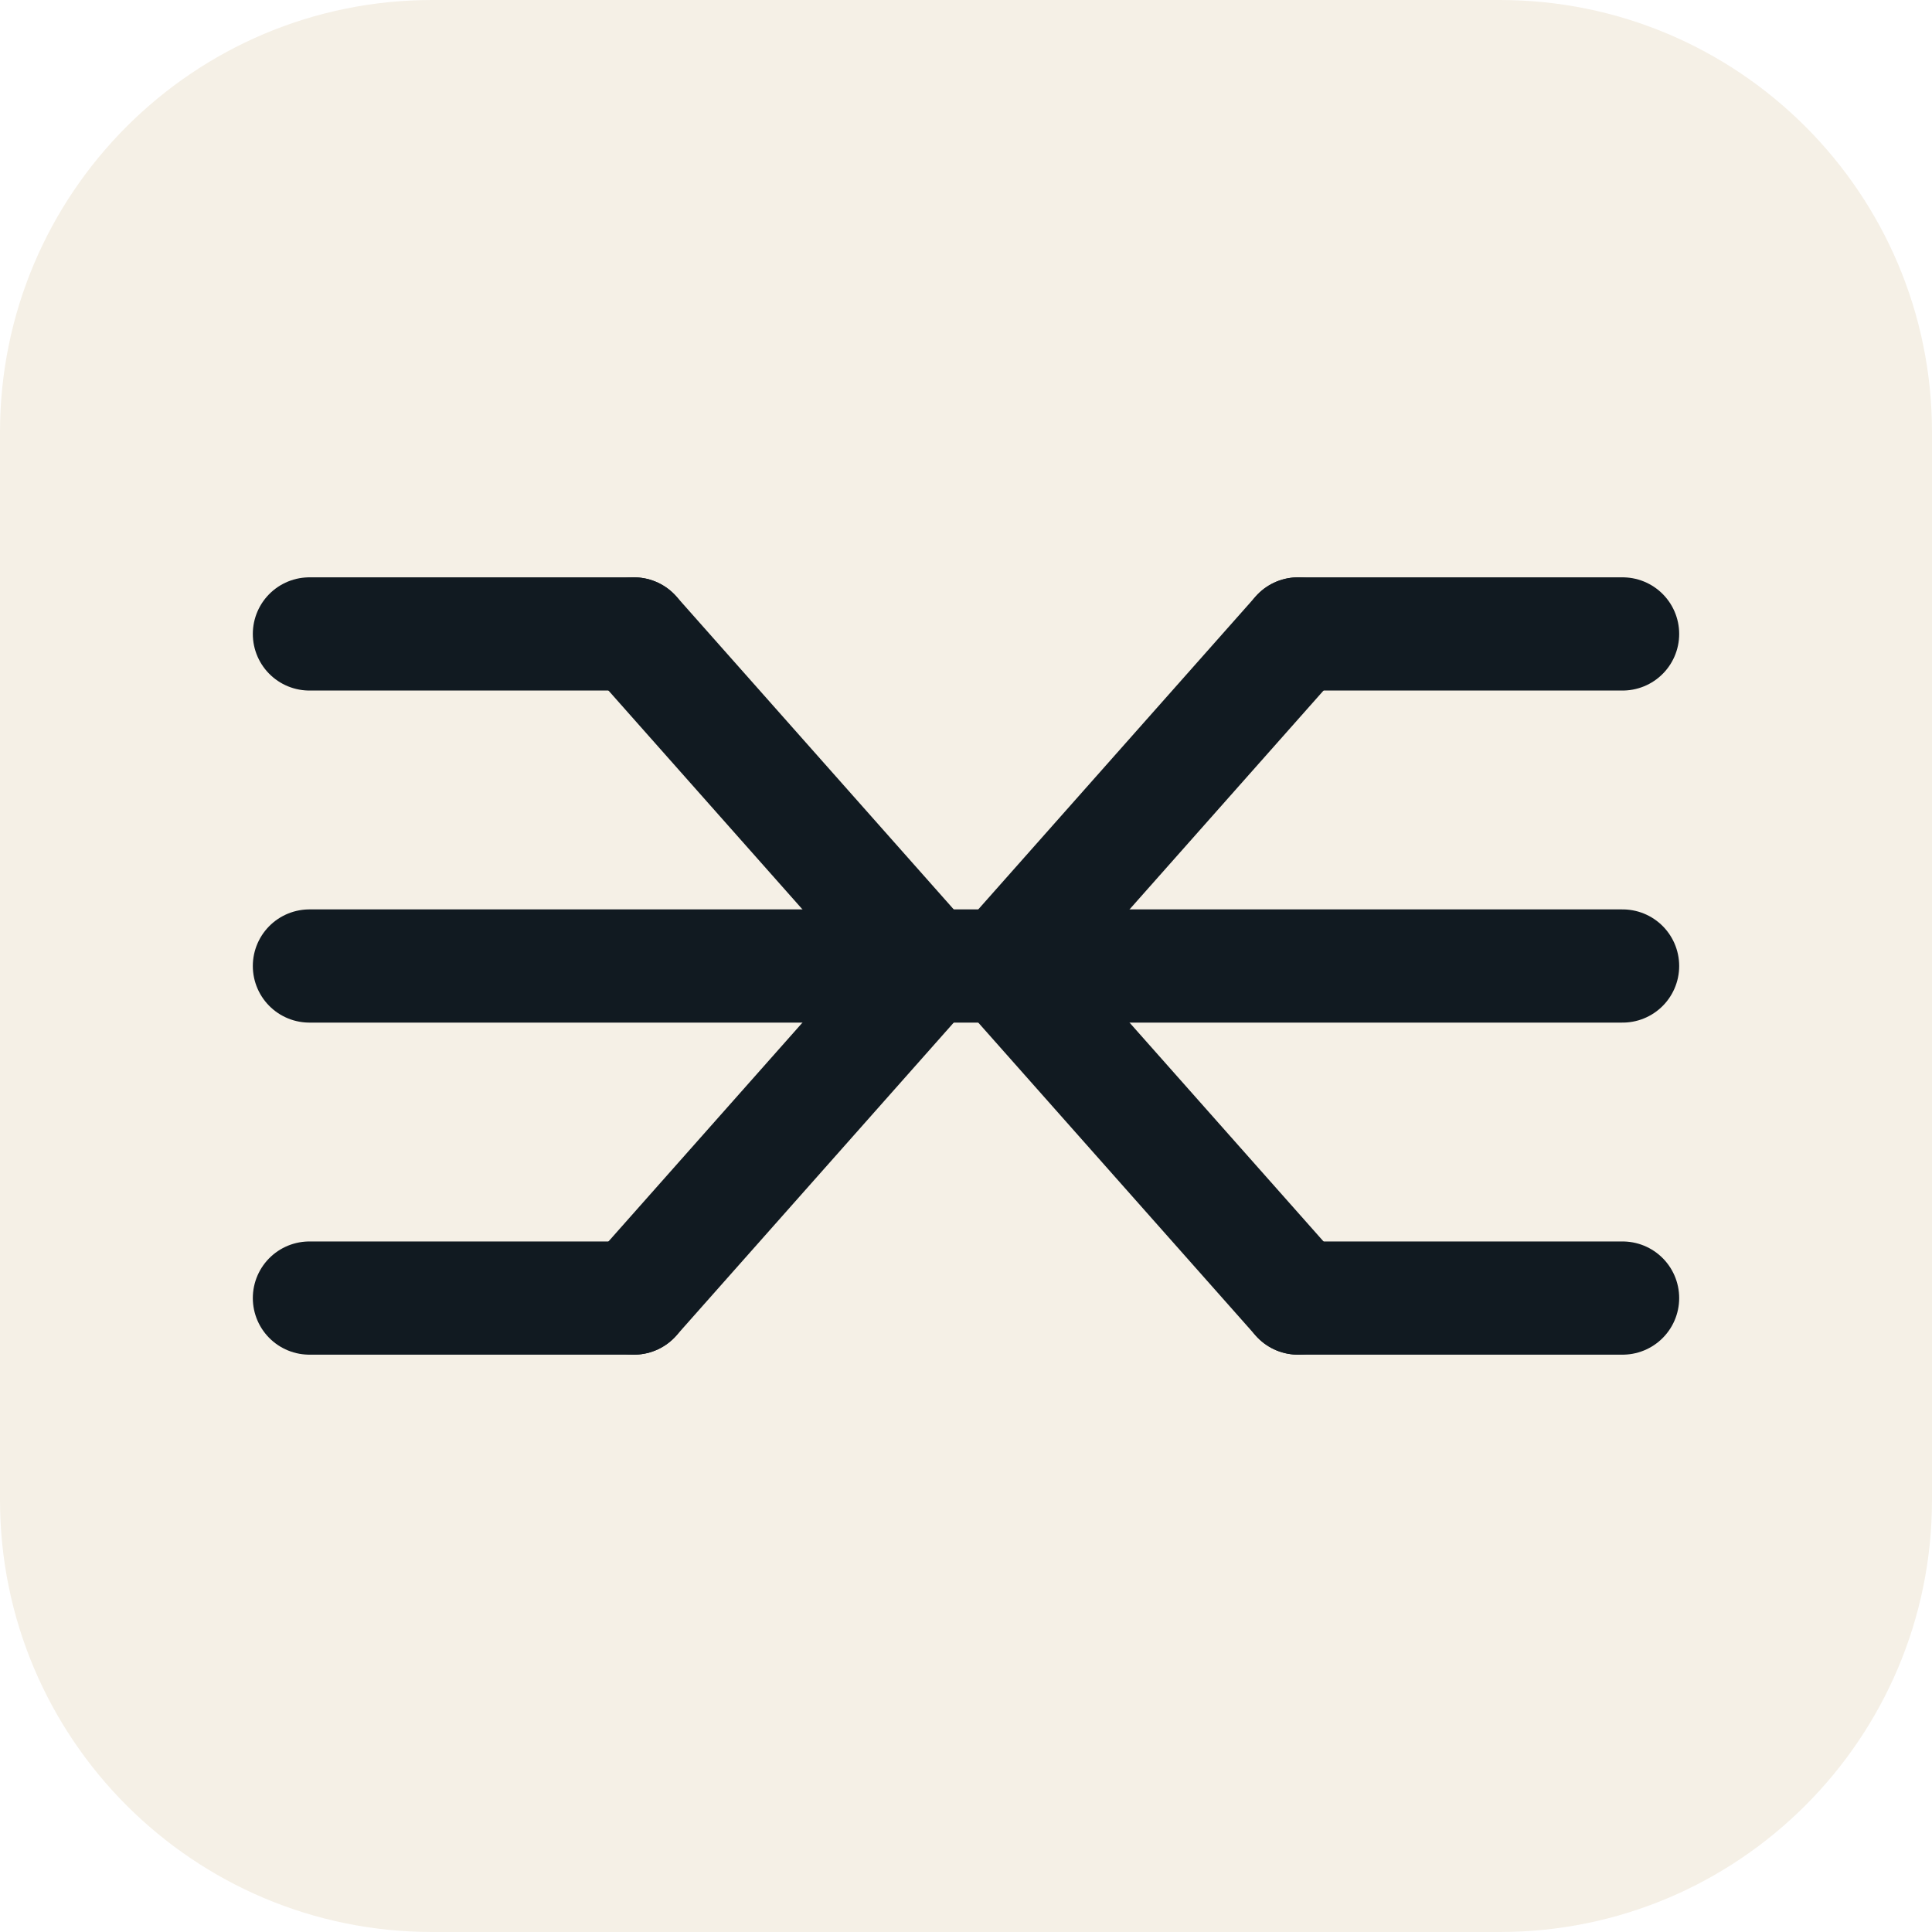
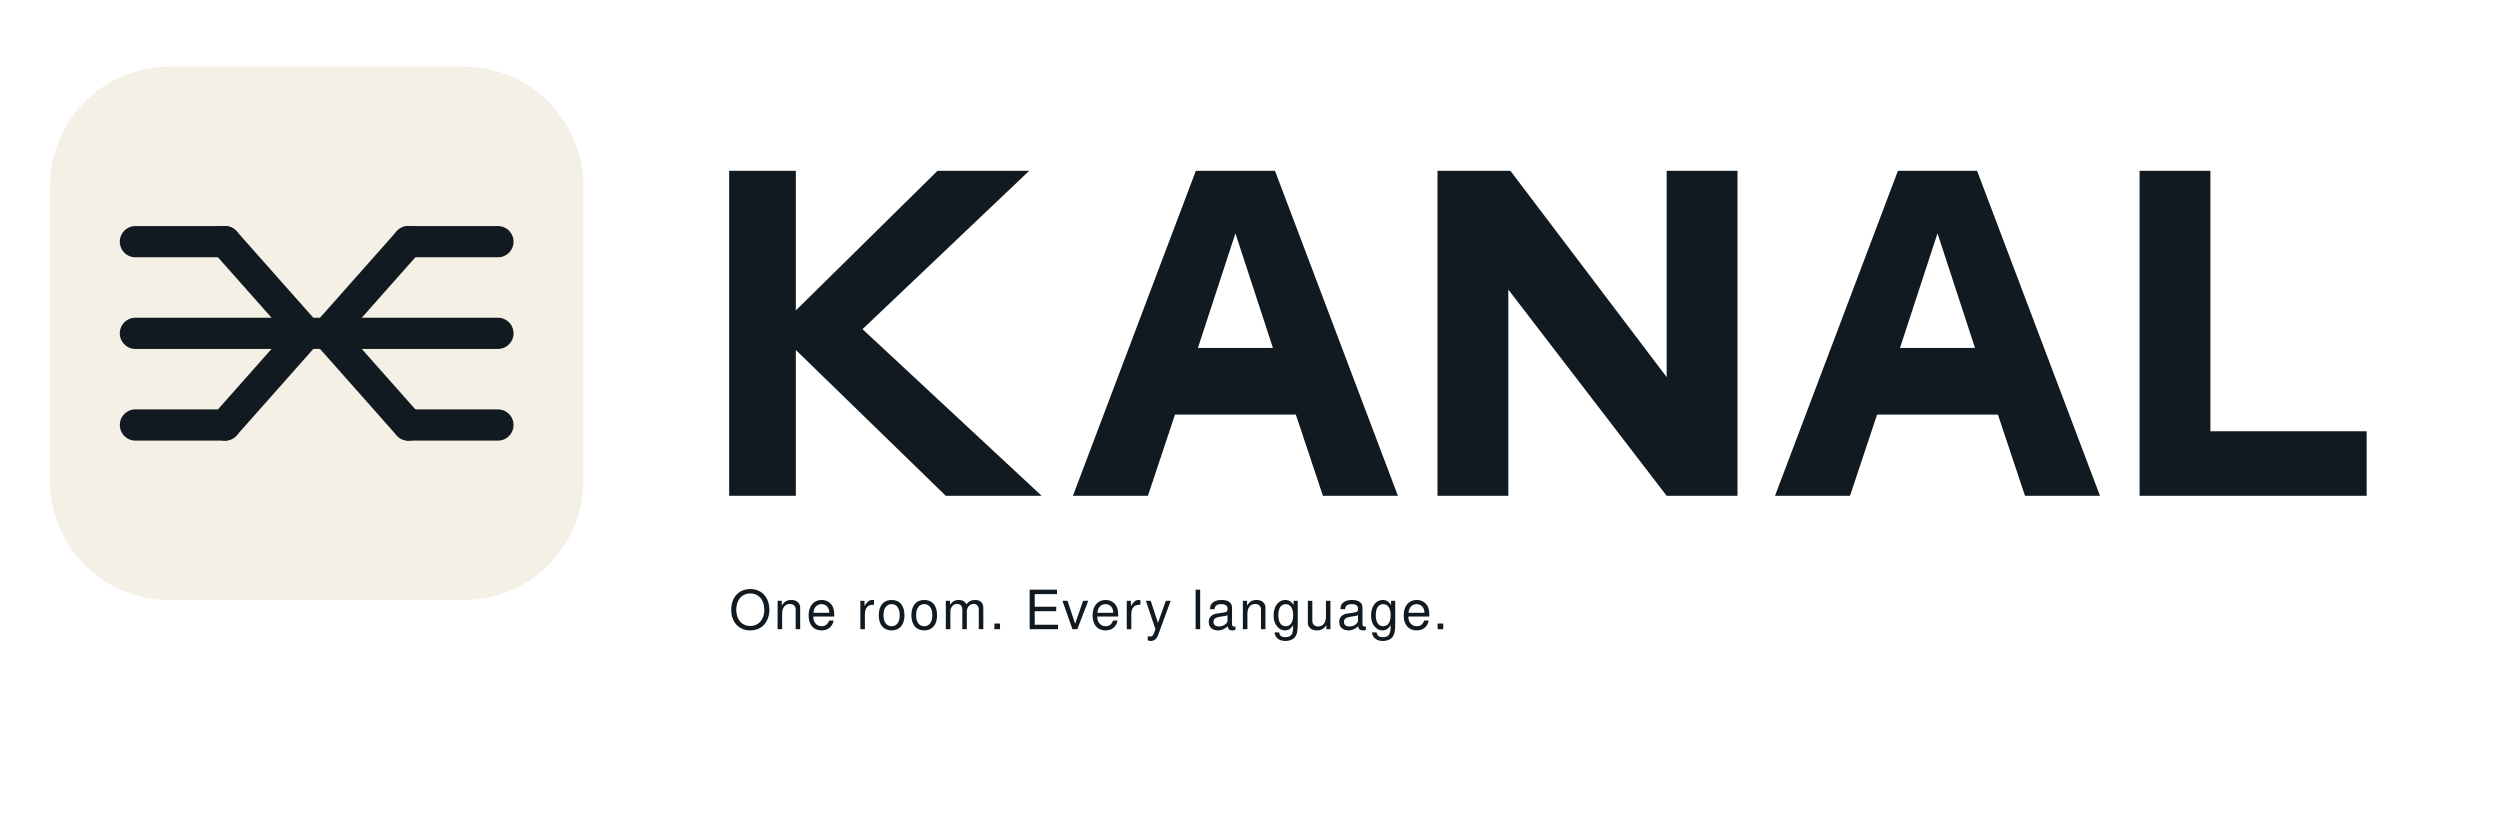
- <svg xmlns="http://www.w3.org/2000/svg" viewBox="0 0 512 512" width="512" height="512" role="img" aria-label="Kanal">
-   <rect width="512" height="512" rx="114.534" fill="#F5F0E6" />
-   <line x1="82" y1="168" x2="168" y2="168" stroke="#111A21" stroke-width="30" stroke-linecap="round" />
-   <line x1="82" y1="256" x2="246" y2="256" stroke="#111A21" stroke-width="30" stroke-linecap="round" />
-   <line x1="82" y1="344" x2="168" y2="344" stroke="#111A21" stroke-width="30" stroke-linecap="round" />
-   <line x1="168" y1="168" x2="246" y2="256" stroke="#111A21" stroke-width="30" stroke-linecap="round" />
-   <line x1="168" y1="344" x2="246" y2="256" stroke="#111A21" stroke-width="30" stroke-linecap="round" />
-   <line x1="246" y1="256" x2="266" y2="256" stroke="#111A21" stroke-width="30" stroke-linecap="round" />
-   <line x1="266" y1="256" x2="344" y2="168" stroke="#111A21" stroke-width="30" stroke-linecap="round" />
-   <line x1="266" y1="256" x2="344" y2="344" stroke="#111A21" stroke-width="30" stroke-linecap="round" />
-   <line x1="344" y1="168" x2="430" y2="168" stroke="#111A21" stroke-width="30" stroke-linecap="round" />
-   <line x1="266" y1="256" x2="430" y2="256" stroke="#111A21" stroke-width="30" stroke-linecap="round" />
-   <line x1="344" y1="344" x2="430" y2="344" stroke="#111A21" stroke-width="30" stroke-linecap="round" />
+ <svg xmlns="http://www.w3.org/2000/svg" viewBox="0 0 1200 390" width="1200" height="390" role="img" aria-label="Kanal — One room. Every language.">
+   <rect x="24" y="32" width="256" height="256" rx="57.267" fill="#F5F0E6" />
+   <g transform="translate(24 32) scale(.5)">
+     <line x1="82" y1="168" x2="168" y2="168" stroke="#111A21" stroke-width="30" stroke-linecap="round" />
+     <line x1="82" y1="256" x2="246" y2="256" stroke="#111A21" stroke-width="30" stroke-linecap="round" />
+     <line x1="82" y1="344" x2="168" y2="344" stroke="#111A21" stroke-width="30" stroke-linecap="round" />
+     <line x1="168" y1="168" x2="246" y2="256" stroke="#111A21" stroke-width="30" stroke-linecap="round" />
+     <line x1="168" y1="344" x2="246" y2="256" stroke="#111A21" stroke-width="30" stroke-linecap="round" />
+     <line x1="246" y1="256" x2="266" y2="256" stroke="#111A21" stroke-width="30" stroke-linecap="round" />
+     <line x1="266" y1="256" x2="344" y2="168" stroke="#111A21" stroke-width="30" stroke-linecap="round" />
+     <line x1="266" y1="256" x2="344" y2="344" stroke="#111A21" stroke-width="30" stroke-linecap="round" />
+     <line x1="344" y1="168" x2="430" y2="168" stroke="#111A21" stroke-width="30" stroke-linecap="round" />
+     <line x1="266" y1="256" x2="430" y2="256" stroke="#111A21" stroke-width="30" stroke-linecap="round" />
+     <line x1="344" y1="344" x2="430" y2="344" stroke="#111A21" stroke-width="30" stroke-linecap="round" />
+   </g>
+   <path d="M350 82H382V149L450 82H494L414 158L500 238H454L382 168V238H350Z M515 238L574 82H612L671 238H635L622 199H564L551 238H515Z M575 167H611L593 112L575 167Z M690 238V82H725L800 181V82H834V238H800L724 139V238H690Z M852 238L911 82H949L1008 238H972L959 199H901L888 238H852Z M912 167H948L930 112L912 167Z M1027 82H1061V207H1136V238H1027V82Z" fill="#111A21" fill-rule="evenodd" />
+   <text x="350" y="302" fill="#111A21" font-family="Helvetica Neue,Helvetica,Arial,sans-serif" font-size="26" font-weight="500" letter-spacing="1.2">One room. Every language.</text>
</svg>
